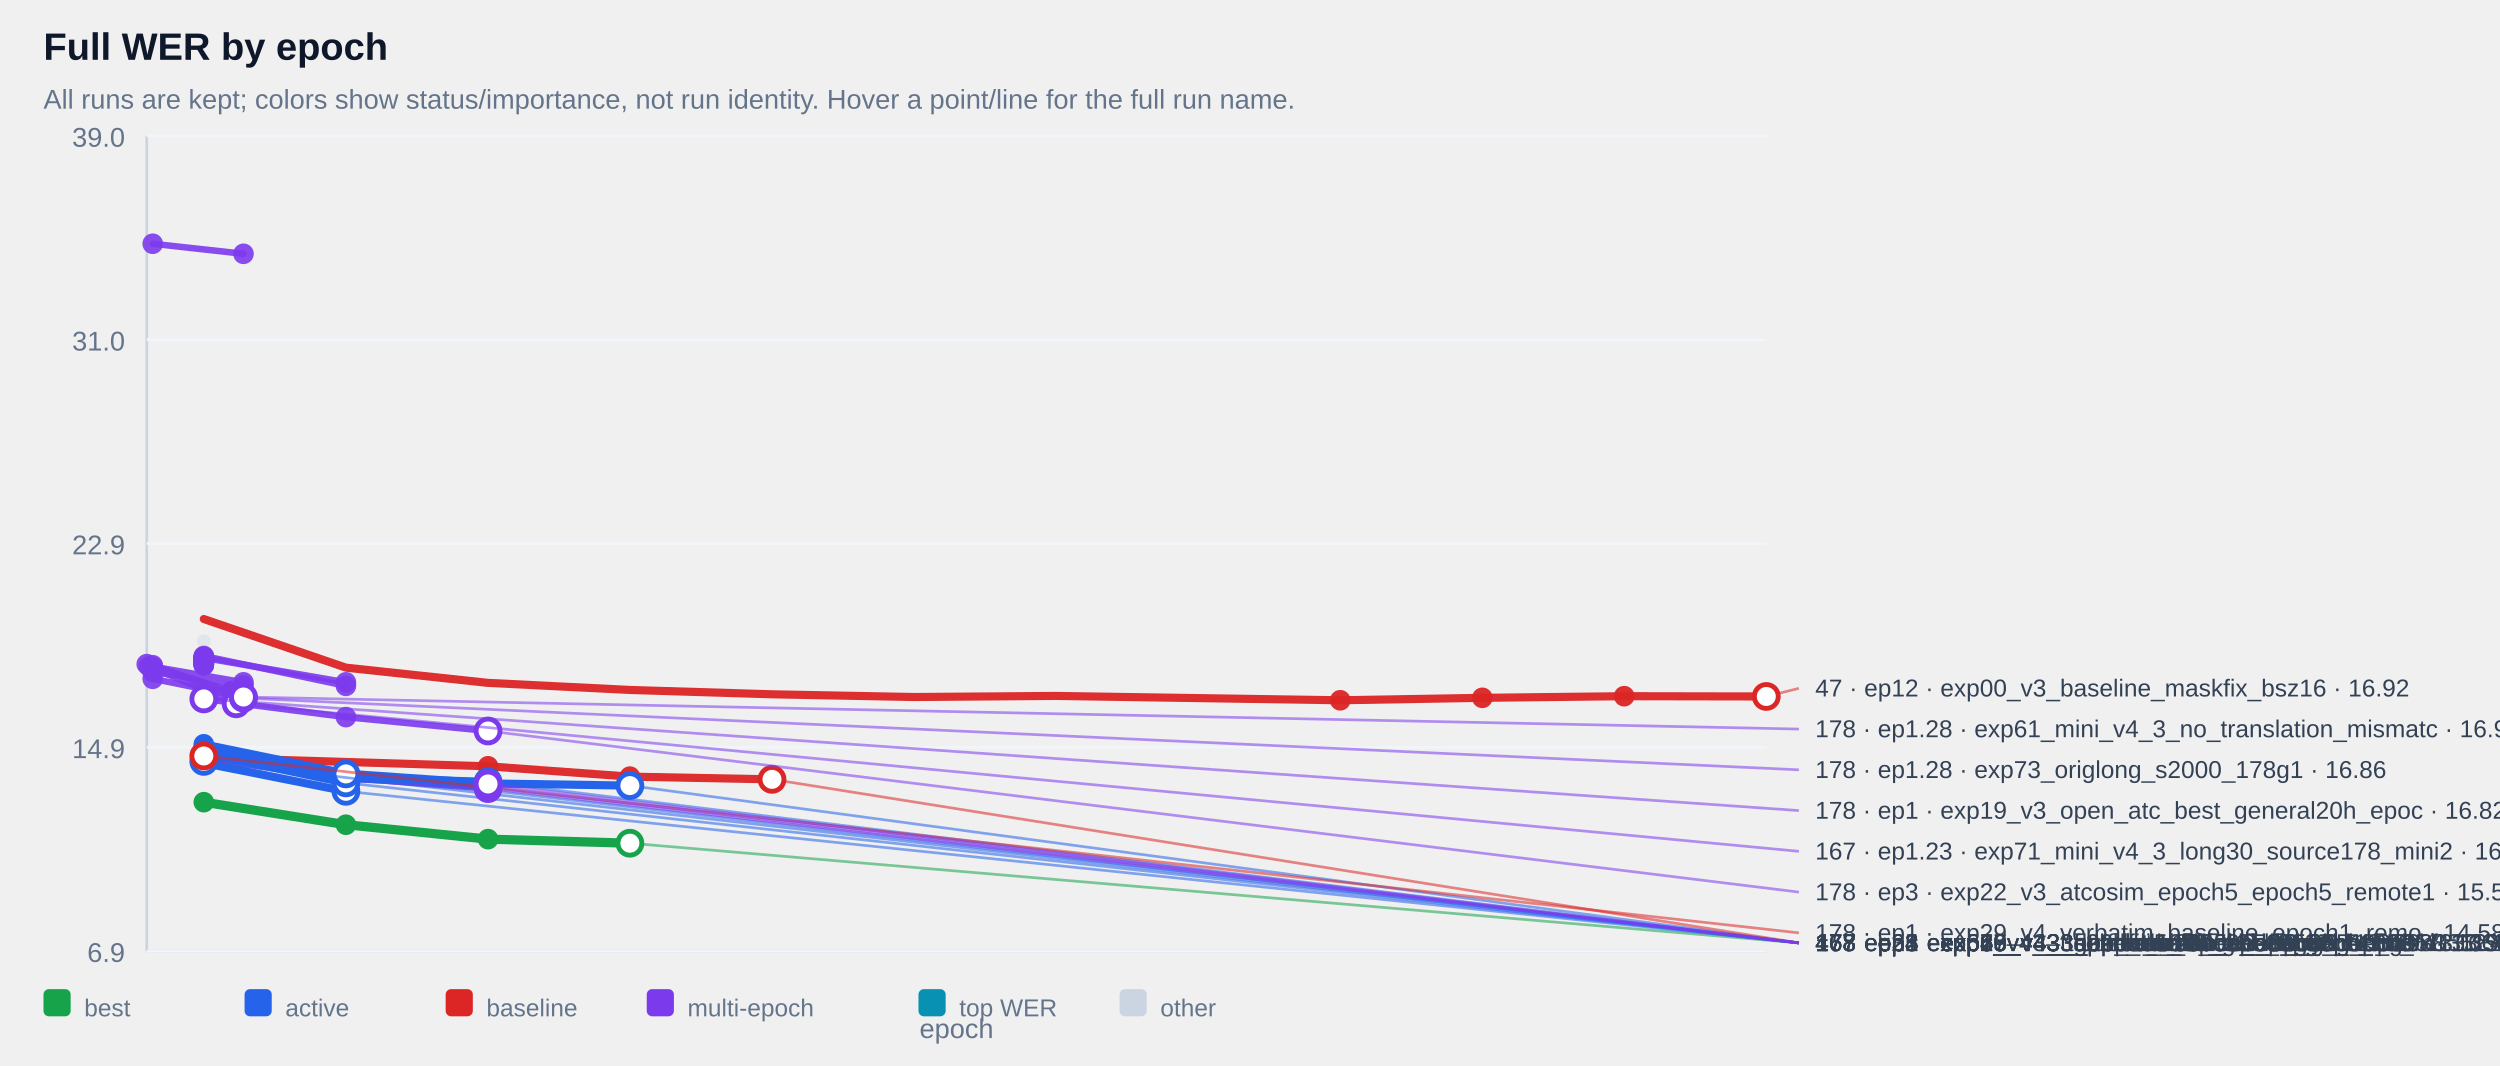
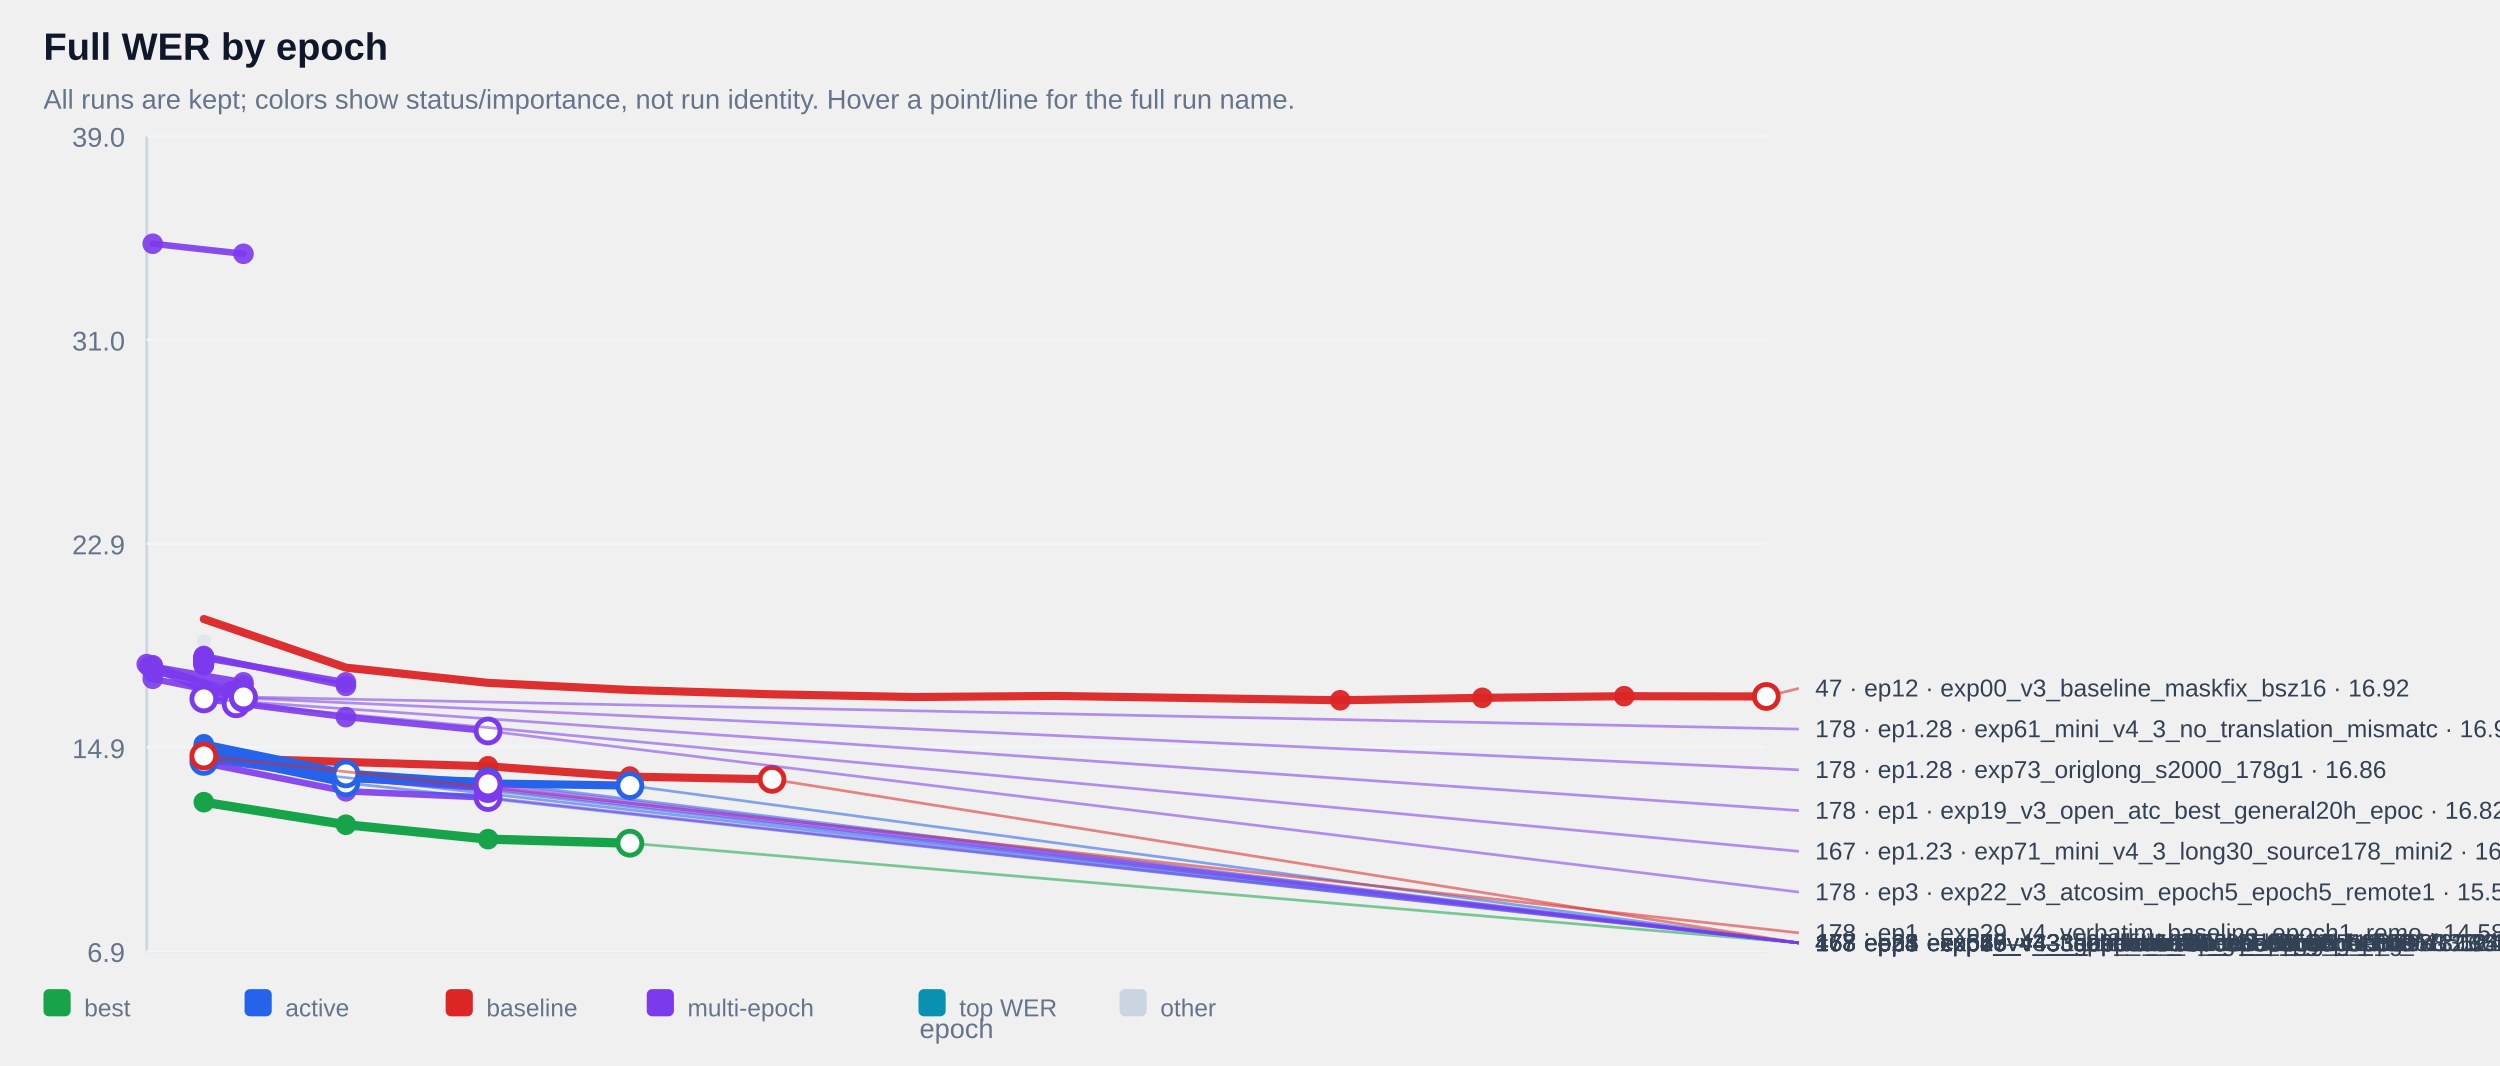
<svg xmlns="http://www.w3.org/2000/svg" width="100%" viewBox="0 0 920 392" style="max-width:920px;background:#ffffff;border:1px solid #e5e7eb;border-radius:10px;">
  <text x="16.0" y="22.0" font-size="14" fill="#0f172a" text-anchor="start" font-family="Arial, sans-serif" font-weight="700">Full WER by epoch</text>
  <text x="16.0" y="40.0" font-size="10" fill="#64748b" text-anchor="start" font-family="Arial, sans-serif" font-weight="400">All runs are kept; colors show status/importance, not run identity. Hover a point/line for the full run name.</text>
  <line x1="54" y1="50" x2="54" y2="350" stroke="#cbd5e1" />
  <line x1="54" y1="350" x2="650" y2="350" stroke="#cbd5e1" />
  <line x1="54" y1="350.0" x2="650" y2="350.0" stroke="#f1f5f9" />
  <text x="46.0" y="354.0" font-size="10" fill="#64748b" text-anchor="end" font-family="Arial, sans-serif" font-weight="400">6.9</text>
  <line x1="54" y1="275.0" x2="650" y2="275.0" stroke="#f1f5f9" />
  <text x="46.0" y="279.0" font-size="10" fill="#64748b" text-anchor="end" font-family="Arial, sans-serif" font-weight="400">14.9</text>
  <line x1="54" y1="200.0" x2="650" y2="200.0" stroke="#f1f5f9" />
  <text x="46.0" y="204.0" font-size="10" fill="#64748b" text-anchor="end" font-family="Arial, sans-serif" font-weight="400">22.9</text>
  <line x1="54" y1="125.0" x2="650" y2="125.0" stroke="#f1f5f9" />
  <text x="46.0" y="129.0" font-size="10" fill="#64748b" text-anchor="end" font-family="Arial, sans-serif" font-weight="400">31.0</text>
  <line x1="54" y1="50.0" x2="650" y2="50.0" stroke="#f1f5f9" />
  <text x="46.0" y="54.0" font-size="10" fill="#64748b" text-anchor="end" font-family="Arial, sans-serif" font-weight="400">39.0</text>
  <g opacity="0.38">
    <circle cx="75.0" cy="236.0" r="2.6" fill="#cbd5e1" />
  </g>
  <g opacity="0.90">
    <polyline points="56.2,89.7 89.6,93.4" fill="none" stroke="#7c3aed" stroke-width="2.4" stroke-linecap="round" stroke-linejoin="round" />
  </g>
  <g opacity="0.90">
    <circle cx="56.2" cy="89.7" r="3.8" fill="#7c3aed" />
  </g>
  <g opacity="0.90">
    <circle cx="89.6" cy="93.4" r="3.8" fill="#7c3aed" />
  </g>
  <g opacity="0.90">
    <polyline points="75.0,241.8 75.0,241.8" fill="none" stroke="#7c3aed" stroke-width="2.4" stroke-linecap="round" stroke-linejoin="round" />
  </g>
  <g opacity="0.90">
    <circle cx="75.0" cy="241.8" r="3.8" fill="#7c3aed" />
  </g>
  <g opacity="0.90">
    <circle cx="75.0" cy="241.8" r="3.8" fill="#7c3aed" />
  </g>
  <g opacity="0.90">
    <polyline points="75.0,241.9 75.0,241.9" fill="none" stroke="#7c3aed" stroke-width="2.4" stroke-linecap="round" stroke-linejoin="round" />
  </g>
  <g opacity="0.90">
    <circle cx="75.0" cy="241.9" r="3.8" fill="#7c3aed" />
  </g>
  <g opacity="0.90">
    <circle cx="75.0" cy="241.9" r="3.8" fill="#7c3aed" />
  </g>
  <g opacity="0.90">
    <polyline points="75.0,242.4 75.0,242.4" fill="none" stroke="#7c3aed" stroke-width="2.4" stroke-linecap="round" stroke-linejoin="round" />
  </g>
  <g opacity="0.90">
    <circle cx="75.0" cy="242.4" r="3.8" fill="#7c3aed" />
  </g>
  <g opacity="0.90">
    <circle cx="75.0" cy="242.4" r="3.8" fill="#7c3aed" />
  </g>
  <g opacity="0.90">
    <polyline points="75.0,242.4 75.0,242.4" fill="none" stroke="#7c3aed" stroke-width="2.4" stroke-linecap="round" stroke-linejoin="round" />
  </g>
  <g opacity="0.90">
    <circle cx="75.0" cy="242.4" r="3.8" fill="#7c3aed" />
  </g>
  <g opacity="0.90">
    <circle cx="75.0" cy="242.4" r="3.8" fill="#7c3aed" />
  </g>
  <g opacity="0.90">
    <polyline points="75.0,242.5 75.0,242.5" fill="none" stroke="#7c3aed" stroke-width="2.4" stroke-linecap="round" stroke-linejoin="round" />
  </g>
  <g opacity="0.90">
    <circle cx="75.0" cy="242.5" r="3.8" fill="#7c3aed" />
  </g>
  <g opacity="0.90">
    <circle cx="75.0" cy="242.5" r="3.8" fill="#7c3aed" />
  </g>
  <g opacity="0.90">
    <polyline points="75.0,242.5 75.0,242.5" fill="none" stroke="#7c3aed" stroke-width="2.4" stroke-linecap="round" stroke-linejoin="round" />
  </g>
  <g opacity="0.90">
    <circle cx="75.0" cy="242.5" r="3.8" fill="#7c3aed" />
  </g>
  <g opacity="0.90">
    <circle cx="75.0" cy="242.5" r="3.8" fill="#7c3aed" />
  </g>
  <g opacity="0.90">
    <polyline points="75.0,242.6 75.0,242.6" fill="none" stroke="#7c3aed" stroke-width="2.4" stroke-linecap="round" stroke-linejoin="round" />
  </g>
  <g opacity="0.90">
    <circle cx="75.0" cy="242.6" r="3.8" fill="#7c3aed" />
  </g>
  <g opacity="0.90">
    <circle cx="75.0" cy="242.6" r="3.8" fill="#7c3aed" />
  </g>
  <g opacity="0.90">
    <polyline points="75.0,242.7 75.0,242.7" fill="none" stroke="#7c3aed" stroke-width="2.4" stroke-linecap="round" stroke-linejoin="round" />
  </g>
  <g opacity="0.90">
    <circle cx="75.0" cy="242.7" r="3.8" fill="#7c3aed" />
  </g>
  <g opacity="0.90">
    <circle cx="75.0" cy="242.7" r="3.8" fill="#7c3aed" />
  </g>
  <g opacity="0.90">
    <polyline points="75.0,242.9 75.0,242.9" fill="none" stroke="#7c3aed" stroke-width="2.4" stroke-linecap="round" stroke-linejoin="round" />
  </g>
  <g opacity="0.90">
    <circle cx="75.0" cy="242.9" r="3.8" fill="#7c3aed" />
  </g>
  <g opacity="0.90">
    <circle cx="75.0" cy="242.9" r="3.8" fill="#7c3aed" />
  </g>
  <g opacity="0.90">
    <polyline points="75.0,243.1 75.0,243.1" fill="none" stroke="#7c3aed" stroke-width="2.4" stroke-linecap="round" stroke-linejoin="round" />
  </g>
  <g opacity="0.90">
    <circle cx="75.0" cy="243.1" r="3.8" fill="#7c3aed" />
  </g>
  <g opacity="0.90">
    <circle cx="75.0" cy="243.1" r="3.8" fill="#7c3aed" />
  </g>
  <g opacity="0.90">
    <polyline points="75.0,243.1 75.0,243.1" fill="none" stroke="#7c3aed" stroke-width="2.4" stroke-linecap="round" stroke-linejoin="round" />
  </g>
  <g opacity="0.90">
    <circle cx="75.0" cy="243.1" r="3.8" fill="#7c3aed" />
  </g>
  <g opacity="0.90">
    <circle cx="75.0" cy="243.1" r="3.8" fill="#7c3aed" />
  </g>
  <g opacity="0.90">
    <polyline points="75.0,243.2 75.0,243.2" fill="none" stroke="#7c3aed" stroke-width="2.4" stroke-linecap="round" stroke-linejoin="round" />
  </g>
  <g opacity="0.90">
    <circle cx="75.0" cy="243.2" r="3.8" fill="#7c3aed" />
  </g>
  <g opacity="0.90">
    <circle cx="75.0" cy="243.2" r="3.8" fill="#7c3aed" />
  </g>
  <g opacity="0.90">
    <polyline points="75.0,243.4 75.0,243.4" fill="none" stroke="#7c3aed" stroke-width="2.4" stroke-linecap="round" stroke-linejoin="round" />
  </g>
  <g opacity="0.90">
    <circle cx="75.0" cy="243.4" r="3.8" fill="#7c3aed" />
  </g>
  <g opacity="0.90">
    <circle cx="75.0" cy="243.4" r="3.8" fill="#7c3aed" />
  </g>
  <g opacity="0.90">
    <polyline points="75.0,243.5 75.0,243.5" fill="none" stroke="#7c3aed" stroke-width="2.4" stroke-linecap="round" stroke-linejoin="round" />
  </g>
  <g opacity="0.90">
    <circle cx="75.0" cy="243.5" r="3.8" fill="#7c3aed" />
  </g>
  <g opacity="0.90">
    <circle cx="75.0" cy="243.5" r="3.8" fill="#7c3aed" />
  </g>
  <g opacity="0.90">
    <polyline points="75.0,243.6 75.0,243.6" fill="none" stroke="#7c3aed" stroke-width="2.4" stroke-linecap="round" stroke-linejoin="round" />
  </g>
  <g opacity="0.90">
    <circle cx="75.0" cy="243.6" r="3.8" fill="#7c3aed" />
  </g>
  <g opacity="0.90">
    <circle cx="75.0" cy="243.6" r="3.8" fill="#7c3aed" />
  </g>
  <g opacity="0.90">
    <polyline points="75.0,243.8 75.0,243.8" fill="none" stroke="#7c3aed" stroke-width="2.4" stroke-linecap="round" stroke-linejoin="round" />
  </g>
  <g opacity="0.90">
    <circle cx="75.0" cy="243.8" r="3.8" fill="#7c3aed" />
  </g>
  <g opacity="0.90">
    <circle cx="75.0" cy="243.8" r="3.8" fill="#7c3aed" />
  </g>
  <g opacity="0.90">
    <polyline points="75.0,243.8 75.0,243.8" fill="none" stroke="#7c3aed" stroke-width="2.4" stroke-linecap="round" stroke-linejoin="round" />
  </g>
  <g opacity="0.90">
    <circle cx="75.0" cy="243.8" r="3.8" fill="#7c3aed" />
  </g>
  <g opacity="0.90">
    <circle cx="75.0" cy="243.8" r="3.8" fill="#7c3aed" />
  </g>
  <g opacity="0.90">
    <polyline points="75.0,244.3 75.0,244.3" fill="none" stroke="#7c3aed" stroke-width="2.4" stroke-linecap="round" stroke-linejoin="round" />
  </g>
  <g opacity="0.90">
    <circle cx="75.0" cy="244.3" r="3.8" fill="#7c3aed" />
  </g>
  <g opacity="0.90">
    <circle cx="75.0" cy="244.3" r="3.8" fill="#7c3aed" />
  </g>
  <g opacity="0.90">
    <polyline points="75.0,244.3 75.0,244.3" fill="none" stroke="#7c3aed" stroke-width="2.4" stroke-linecap="round" stroke-linejoin="round" />
  </g>
  <g opacity="0.90">
    <circle cx="75.0" cy="244.3" r="3.8" fill="#7c3aed" />
  </g>
  <g opacity="0.90">
    <circle cx="75.0" cy="244.3" r="3.8" fill="#7c3aed" />
  </g>
  <g opacity="0.90">
    <polyline points="75.0,244.8 75.0,244.8" fill="none" stroke="#7c3aed" stroke-width="2.4" stroke-linecap="round" stroke-linejoin="round" />
  </g>
  <g opacity="0.90">
    <circle cx="75.0" cy="244.8" r="3.8" fill="#7c3aed" />
  </g>
  <g opacity="0.90">
    <circle cx="75.0" cy="244.8" r="3.8" fill="#7c3aed" />
  </g>
  <g opacity="0.90">
    <polyline points="75.0,242.1 127.3,251.1" fill="none" stroke="#7c3aed" stroke-width="2.4" stroke-linecap="round" stroke-linejoin="round" />
  </g>
  <g opacity="0.90">
    <circle cx="75.0" cy="242.1" r="3.8" fill="#7c3aed" />
  </g>
  <g opacity="0.90">
    <circle cx="127.3" cy="251.1" r="3.8" fill="#7c3aed" />
  </g>
  <g opacity="0.90">
    <polyline points="56.2,245.3 89.6,251.1 56.2,247.3 89.6,252.3" fill="none" stroke="#7c3aed" stroke-width="2.4" stroke-linecap="round" stroke-linejoin="round" />
  </g>
  <g opacity="0.90">
    <circle cx="56.2" cy="245.3" r="3.8" fill="#7c3aed" />
  </g>
  <g opacity="0.90">
    <circle cx="89.6" cy="251.1" r="3.8" fill="#7c3aed" />
  </g>
  <g opacity="0.90">
    <circle cx="56.2" cy="247.3" r="3.8" fill="#7c3aed" />
  </g>
  <g opacity="0.90">
    <circle cx="89.6" cy="252.3" r="3.8" fill="#7c3aed" />
  </g>
  <g opacity="0.90">
    <polyline points="75.0,241.4 127.3,252.4" fill="none" stroke="#7c3aed" stroke-width="2.4" stroke-linecap="round" stroke-linejoin="round" />
  </g>
  <g opacity="0.90">
    <circle cx="75.0" cy="241.4" r="3.8" fill="#7c3aed" />
  </g>
  <g opacity="0.90">
    <circle cx="127.3" cy="252.4" r="3.8" fill="#7c3aed" />
  </g>
  <g opacity="0.90">
    <polyline points="54.0,244.4 85.2,254.4 85.2,254.4" fill="none" stroke="#7c3aed" stroke-width="2.4" stroke-linecap="round" stroke-linejoin="round" />
  </g>
  <g opacity="0.90">
    <circle cx="54.0" cy="244.4" r="3.8" fill="#7c3aed" />
  </g>
  <g opacity="0.90">
    <circle cx="85.2" cy="254.4" r="3.8" fill="#7c3aed" />
  </g>
  <g opacity="0.90">
    <circle cx="85.2" cy="254.4" r="3.8" fill="#7c3aed" />
  </g>
  <g opacity="0.90">
    <polyline points="75.0,256.2 75.0,256.2" fill="none" stroke="#7c3aed" stroke-width="2.4" stroke-linecap="round" stroke-linejoin="round" />
  </g>
  <g opacity="0.90">
    <circle cx="75.0" cy="256.2" r="3.8" fill="#7c3aed" />
  </g>
  <g opacity="0.90">
    <circle cx="75.0" cy="256.2" r="3.8" fill="#7c3aed" />
  </g>
  <g opacity="0.90">
    <polyline points="56.2,249.8 89.6,256.5" fill="none" stroke="#7c3aed" stroke-width="2.4" stroke-linecap="round" stroke-linejoin="round" />
  </g>
  <g opacity="0.90">
    <circle cx="56.2" cy="249.8" r="3.8" fill="#7c3aed" />
  </g>
  <g opacity="0.90">
    <circle cx="89.6" cy="256.5" r="3.8" fill="#7c3aed" />
  </g>
  <g opacity="0.90">
    <polyline points="56.2,244.8 89.6,256.9" fill="none" stroke="#7c3aed" stroke-width="2.4" stroke-linecap="round" stroke-linejoin="round" />
  </g>
  <g opacity="0.90">
    <circle cx="56.2" cy="244.8" r="3.8" fill="#7c3aed" />
  </g>
  <g opacity="0.90">
    <circle cx="89.6" cy="256.9" r="3.8" fill="#7c3aed" />
  </g>
  <g opacity="0.90">
    <polyline points="75.0,257.2 75.0,257.2" fill="none" stroke="#7c3aed" stroke-width="2.4" stroke-linecap="round" stroke-linejoin="round" />
  </g>
  <g opacity="0.90">
    <circle cx="75.0" cy="257.2" r="3.8" fill="#7c3aed" />
  </g>
  <g opacity="0.90">
    <circle cx="75.0" cy="257.2" r="3.8" fill="#7c3aed" />
  </g>
  <g opacity="0.90">
    <polyline points="54.8,245.2 86.9,259.0 86.9,259.0" fill="none" stroke="#7c3aed" stroke-width="2.4" stroke-linecap="round" stroke-linejoin="round" />
  </g>
  <g opacity="0.90">
    <circle cx="54.8" cy="245.2" r="3.8" fill="#7c3aed" />
  </g>
  <g opacity="0.90">
    <circle cx="86.9" cy="259.0" r="3.8" fill="#7c3aed" />
  </g>
  <g opacity="0.90">
    <circle cx="86.9" cy="259.0" r="3.8" fill="#7c3aed" />
  </g>
  <g opacity="0.90">
    <polyline points="75.0,257.2 127.3,263.9 179.6,269.0" fill="none" stroke="#7c3aed" stroke-width="2.4" stroke-linecap="round" stroke-linejoin="round" />
  </g>
  <g opacity="0.90">
    <circle cx="75.0" cy="257.2" r="3.8" fill="#7c3aed" />
  </g>
  <g opacity="0.90">
    <circle cx="127.3" cy="263.9" r="3.8" fill="#7c3aed" />
  </g>
  <g opacity="0.90">
    <circle cx="179.6" cy="269.0" r="3.8" fill="#7c3aed" />
  </g>
  <g opacity="0.90">
    <polyline points="75.0,277.1 127.3,285.5 179.6,288.5 179.6,288.5" fill="none" stroke="#7c3aed" stroke-width="2.4" stroke-linecap="round" stroke-linejoin="round" />
  </g>
  <g opacity="0.90">
    <circle cx="75.0" cy="277.1" r="3.8" fill="#7c3aed" />
  </g>
  <g opacity="0.90">
    <circle cx="127.3" cy="285.5" r="3.8" fill="#7c3aed" />
  </g>
  <g opacity="0.90">
    <circle cx="179.6" cy="288.5" r="3.8" fill="#7c3aed" />
  </g>
  <g opacity="0.90">
    <circle cx="179.6" cy="288.5" r="3.8" fill="#7c3aed" />
  </g>
  <g opacity="0.90">
    <polyline points="75.0,279.2 127.3,286.5 179.6,289.4 179.6,289.4" fill="none" stroke="#7c3aed" stroke-width="2.4" stroke-linecap="round" stroke-linejoin="round" />
  </g>
  <g opacity="0.90">
    <circle cx="75.0" cy="279.2" r="3.8" fill="#7c3aed" />
  </g>
  <g opacity="0.90">
    <circle cx="127.3" cy="286.5" r="3.8" fill="#7c3aed" />
  </g>
  <g opacity="0.90">
    <circle cx="179.6" cy="289.4" r="3.8" fill="#7c3aed" />
  </g>
  <g opacity="0.90">
    <circle cx="179.6" cy="289.4" r="3.8" fill="#7c3aed" />
  </g>
  <g opacity="0.90">
    <polyline points="75.0,278.3 127.3,286.2 179.6,290.2 179.6,290.2" fill="none" stroke="#7c3aed" stroke-width="2.4" stroke-linecap="round" stroke-linejoin="round" />
  </g>
  <g opacity="0.90">
    <circle cx="75.0" cy="278.3" r="3.8" fill="#7c3aed" />
  </g>
  <g opacity="0.90">
    <circle cx="127.3" cy="286.2" r="3.8" fill="#7c3aed" />
  </g>
  <g opacity="0.90">
    <circle cx="179.6" cy="290.2" r="3.8" fill="#7c3aed" />
  </g>
  <g opacity="0.90">
    <circle cx="179.6" cy="290.2" r="3.8" fill="#7c3aed" />
  </g>
+   <g opacity="0.90">
+     <polyline points="75.0,280.8 127.3,291.2 179.6,293.5 179.6,293.5" fill="none" stroke="#7c3aed" stroke-width="2.4" stroke-linecap="round" stroke-linejoin="round" />
+   </g>
+   <g opacity="0.90">
+     <circle cx="75.0" cy="280.8" r="3.8" fill="#7c3aed" />
+   </g>
+   <g opacity="0.90">
+     <circle cx="127.3" cy="291.2" r="3.8" fill="#7c3aed" />
+   </g>
+   <g opacity="0.90">
+     <circle cx="179.6" cy="293.5" r="3.8" fill="#7c3aed" />
+   </g>
+   <g opacity="0.90">
+     <circle cx="179.6" cy="293.5" r="3.8" fill="#7c3aed" />
+   </g>
  <g opacity="0.95">
    <polyline points="75.0,227.8 127.3,245.7 179.6,251.3 231.8,253.9 284.1,255.5 336.4,256.5 388.6,256.1 440.9,256.9 493.2,257.7 545.5,256.8 597.7,256.2 650.0,256.3" fill="none" stroke="#dc2626" stroke-width="3.0" stroke-linecap="round" stroke-linejoin="round" />
  </g>
  <g opacity="0.95">
    <circle cx="493.2" cy="257.7" r="3.8" fill="#dc2626" />
  </g>
  <g opacity="0.95">
    <circle cx="545.5" cy="256.8" r="3.8" fill="#dc2626" />
  </g>
  <g opacity="0.95">
    <circle cx="597.7" cy="256.2" r="3.8" fill="#dc2626" />
  </g>
  <g opacity="0.95">
    <circle cx="650.0" cy="256.3" r="3.8" fill="#dc2626" />
  </g>
  <g opacity="0.95">
    <polyline points="75.0,278.2 75.0,278.2" fill="none" stroke="#dc2626" stroke-width="3.0" stroke-linecap="round" stroke-linejoin="round" />
  </g>
  <g opacity="0.95">
    <circle cx="75.0" cy="278.2" r="3.8" fill="#dc2626" />
  </g>
  <g opacity="0.95">
    <circle cx="75.0" cy="278.2" r="3.8" fill="#dc2626" />
  </g>
  <g opacity="0.95">
    <polyline points="75.0,278.8 75.0,278.8 179.6,282.0 231.8,285.8 284.1,286.8 284.1,286.8" fill="none" stroke="#dc2626" stroke-width="3.0" stroke-linecap="round" stroke-linejoin="round" />
  </g>
  <g opacity="0.95">
    <circle cx="179.6" cy="282.0" r="3.8" fill="#dc2626" />
  </g>
  <g opacity="0.95">
    <circle cx="231.8" cy="285.8" r="3.8" fill="#dc2626" />
  </g>
  <g opacity="0.95">
    <circle cx="284.1" cy="286.8" r="3.8" fill="#dc2626" />
  </g>
  <g opacity="0.95">
    <circle cx="284.1" cy="286.8" r="3.8" fill="#dc2626" />
  </g>
  <g opacity="1.00">
    <circle cx="75.0" cy="280.2" r="3.8" fill="#2563eb" />
  </g>
  <g opacity="1.00">
    <polyline points="75.0,275.0 127.3,284.8" fill="none" stroke="#2563eb" stroke-width="3.0" stroke-linecap="round" stroke-linejoin="round" />
  </g>
  <g opacity="1.00">
    <circle cx="75.0" cy="275.0" r="3.8" fill="#2563eb" />
  </g>
  <g opacity="1.00">
    <circle cx="127.3" cy="284.8" r="3.8" fill="#2563eb" />
  </g>
  <g opacity="1.00">
    <polyline points="75.0,277.4 127.3,286.3 179.6,287.7" fill="none" stroke="#2563eb" stroke-width="3.0" stroke-linecap="round" stroke-linejoin="round" />
  </g>
  <g opacity="1.00">
    <circle cx="75.0" cy="277.4" r="3.8" fill="#2563eb" />
  </g>
  <g opacity="1.00">
    <circle cx="127.3" cy="286.3" r="3.8" fill="#2563eb" />
  </g>
  <g opacity="1.00">
    <circle cx="179.6" cy="287.7" r="3.8" fill="#2563eb" />
  </g>
  <g opacity="1.00">
    <polyline points="75.0,277.2 127.3,288.1" fill="none" stroke="#2563eb" stroke-width="3.0" stroke-linecap="round" stroke-linejoin="round" />
  </g>
  <g opacity="1.00">
    <circle cx="75.0" cy="277.2" r="3.8" fill="#2563eb" />
  </g>
  <g opacity="1.00">
    <circle cx="127.3" cy="288.1" r="3.8" fill="#2563eb" />
  </g>
  <g opacity="1.00">
    <polyline points="75.0,273.9 127.3,284.7 179.6,288.3 231.8,289.1" fill="none" stroke="#2563eb" stroke-width="3.0" stroke-linecap="round" stroke-linejoin="round" />
  </g>
  <g opacity="1.00">
    <circle cx="75.0" cy="273.9" r="3.8" fill="#2563eb" />
  </g>
  <g opacity="1.00">
    <circle cx="127.3" cy="284.7" r="3.8" fill="#2563eb" />
  </g>
  <g opacity="1.00">
    <circle cx="179.6" cy="288.3" r="3.8" fill="#2563eb" />
  </g>
  <g opacity="1.00">
    <circle cx="231.8" cy="289.1" r="3.8" fill="#2563eb" />
-   </g>
-   <g opacity="1.00">
-     <polyline points="75.0,280.8 127.3,291.2" fill="none" stroke="#2563eb" stroke-width="3.0" stroke-linecap="round" stroke-linejoin="round" />
-   </g>
-   <g opacity="1.00">
-     <circle cx="75.0" cy="280.8" r="3.8" fill="#2563eb" />
-   </g>
-   <g opacity="1.00">
-     <circle cx="127.3" cy="291.2" r="3.8" fill="#2563eb" />
  </g>
  <g opacity="1.00">
    <polyline points="75.0,295.2 127.3,303.5 179.6,308.8 231.8,310.3" fill="none" stroke="#16a34a" stroke-width="3.4" stroke-linecap="round" stroke-linejoin="round" />
  </g>
  <g opacity="1.00">
    <circle cx="75.0" cy="295.2" r="3.8" fill="#16a34a" />
  </g>
  <g opacity="1.00">
    <circle cx="127.3" cy="303.5" r="3.8" fill="#16a34a" />
  </g>
  <g opacity="1.00">
    <circle cx="179.6" cy="308.8" r="3.8" fill="#16a34a" />
  </g>
  <g opacity="1.00">
    <circle cx="231.8" cy="310.3" r="3.8" fill="#16a34a" />
  </g>
  <line x1="231.8" y1="310.3" x2="662.0" y2="347.0" stroke="#16a34a" stroke-width="1" opacity="0.55" />
  <circle cx="231.8" cy="310.3" r="4.4" fill="#ffffff" stroke="#16a34a" stroke-width="1.8" />
  <text x="668.0" y="350.0" font-size="9" fill="#334155" text-anchor="start" font-family="Arial, sans-serif" font-weight="400">178 · ep4 · exp50_v4_3_atcosim_epoch5_epoch5_maskf · 11.14</text>
-   <line x1="127.3" y1="291.2" x2="662.0" y2="347.0" stroke="#2563eb" stroke-width="1" opacity="0.55" />
-   <circle cx="127.3" cy="291.2" r="4.4" fill="#ffffff" stroke="#2563eb" stroke-width="1.8" />
-   <text x="668.0" y="350.0" font-size="9" fill="#334155" text-anchor="start" font-family="Arial, sans-serif" font-weight="400">178 · ep2 · exp70_v43_combo_tts10_vad30_e3_b8_g0 · 13.19</text>
  <line x1="231.8" y1="289.1" x2="662.0" y2="347.0" stroke="#2563eb" stroke-width="1" opacity="0.55" />
  <circle cx="231.8" cy="289.1" r="4.4" fill="#ffffff" stroke="#2563eb" stroke-width="1.8" />
  <text x="668.0" y="350.0" font-size="9" fill="#334155" text-anchor="start" font-family="Arial, sans-serif" font-weight="400">178 · ep4 · exp63_v4_3_ttsclone10h_epoch5_epoch5_m · 13.41</text>
  <line x1="127.3" y1="288.1" x2="662.0" y2="347.0" stroke="#2563eb" stroke-width="1" opacity="0.55" />
  <circle cx="127.3" cy="288.1" r="4.4" fill="#ffffff" stroke="#2563eb" stroke-width="1.8" />
  <text x="668.0" y="350.0" font-size="9" fill="#334155" text-anchor="start" font-family="Arial, sans-serif" font-weight="400">47 · ep2 · exp52_v4_3_fullmix_balanced_epoch5_epo · 13.52</text>
  <line x1="179.6" y1="287.7" x2="662.0" y2="347.0" stroke="#2563eb" stroke-width="1" opacity="0.55" />
  <circle cx="179.6" cy="287.7" r="4.4" fill="#ffffff" stroke="#2563eb" stroke-width="1.8" />
  <text x="668.0" y="350.0" font-size="9" fill="#334155" text-anchor="start" font-family="Arial, sans-serif" font-weight="400">47 · ep3 · exp51_v4_3_appdenoise45h_epoch5_epoch5 · 13.56</text>
  <line x1="127.3" y1="284.8" x2="662.0" y2="347.0" stroke="#2563eb" stroke-width="1" opacity="0.55" />
  <circle cx="127.3" cy="284.8" r="4.4" fill="#ffffff" stroke="#2563eb" stroke-width="1.8" />
  <text x="668.0" y="350.0" font-size="9" fill="#334155" text-anchor="start" font-family="Arial, sans-serif" font-weight="400">47 · ep2 · exp64_v43_tts22h_e5_b8_g1 · 13.87</text>
  <line x1="75.0" y1="280.2" x2="662.0" y2="347.0" stroke="#2563eb" stroke-width="1" opacity="0.55" />
  <circle cx="75.0" cy="280.2" r="4.4" fill="#ffffff" stroke="#2563eb" stroke-width="1.8" />
  <text x="668.0" y="350.0" font-size="9" fill="#334155" text-anchor="start" font-family="Arial, sans-serif" font-weight="400">167 · ep1 · exp69_v43_openatc_all_e3_b8_g3 · 14.37</text>
  <line x1="284.1" y1="286.8" x2="662.0" y2="347.0" stroke="#dc2626" stroke-width="1" opacity="0.55" />
  <circle cx="284.1" cy="286.8" r="4.4" fill="#ffffff" stroke="#dc2626" stroke-width="1.8" />
  <text x="668.0" y="350.0" font-size="9" fill="#334155" text-anchor="start" font-family="Arial, sans-serif" font-weight="400">167 · ep5 · exp29_v4_3_no_translation_mismatch_bas · 13.66</text>
  <line x1="75.0" y1="278.2" x2="662.0" y2="343.3" stroke="#dc2626" stroke-width="1" opacity="0.55" />
  <circle cx="75.0" cy="278.2" r="4.4" fill="#ffffff" stroke="#dc2626" stroke-width="1.8" />
  <text x="668.0" y="346.3" font-size="9" fill="#334155" text-anchor="start" font-family="Arial, sans-serif" font-weight="400">178 · ep1 · exp29_v4_verbatim_baseline_epoch1_remo · 14.58</text>
  <line x1="650.0" y1="256.3" x2="662.0" y2="253.3" stroke="#dc2626" stroke-width="1" opacity="0.55" />
  <circle cx="650.0" cy="256.3" r="4.4" fill="#ffffff" stroke="#dc2626" stroke-width="1.8" />
  <text x="668.0" y="256.3" font-size="9" fill="#334155" text-anchor="start" font-family="Arial, sans-serif" font-weight="400">47 · ep12 · exp00_v3_baseline_maskfix_bsz16 · 16.92</text>
+   <line x1="179.6" y1="293.5" x2="662.0" y2="347.0" stroke="#7c3aed" stroke-width="1" opacity="0.55" />
+   <circle cx="179.6" cy="293.5" r="4.4" fill="#ffffff" stroke="#7c3aed" stroke-width="1.8" />
+   <text x="668.0" y="350.0" font-size="9" fill="#334155" text-anchor="start" font-family="Arial, sans-serif" font-weight="400">178 · ep3 · exp70_v43_combo_tts10_vad30_e3_b8_g0 · 12.94</text>
  <line x1="179.6" y1="290.2" x2="662.0" y2="347.0" stroke="#7c3aed" stroke-width="1" opacity="0.55" />
  <circle cx="179.6" cy="290.2" r="4.4" fill="#ffffff" stroke="#7c3aed" stroke-width="1.8" />
  <text x="668.0" y="350.0" font-size="9" fill="#334155" text-anchor="start" font-family="Arial, sans-serif" font-weight="400">167 · ep3 · exp67_v43_deepfilter60h_e3_b8_g2 · 13.29</text>
  <line x1="179.6" y1="289.4" x2="662.0" y2="347.0" stroke="#7c3aed" stroke-width="1" opacity="0.55" />
  <circle cx="179.6" cy="289.4" r="4.4" fill="#ffffff" stroke="#7c3aed" stroke-width="1.8" />
  <text x="668.0" y="350.0" font-size="9" fill="#334155" text-anchor="start" font-family="Arial, sans-serif" font-weight="400">167 · ep3 · exp66_v43_appdenoise90h_e3_b8_g1 · 13.38</text>
  <line x1="179.6" y1="288.5" x2="662.0" y2="347.0" stroke="#7c3aed" stroke-width="1" opacity="0.55" />
  <circle cx="179.6" cy="288.5" r="4.4" fill="#ffffff" stroke="#7c3aed" stroke-width="1.8" />
  <text x="668.0" y="350.0" font-size="9" fill="#334155" text-anchor="start" font-family="Arial, sans-serif" font-weight="400">178 · ep3 · exp65_v43_general100h_e3_b8_g1 · 13.48</text>
  <line x1="179.6" y1="269.0" x2="662.0" y2="328.3" stroke="#7c3aed" stroke-width="1" opacity="0.55" />
  <circle cx="179.6" cy="269.0" r="4.4" fill="#ffffff" stroke="#7c3aed" stroke-width="1.8" />
  <text x="668.0" y="331.3" font-size="9" fill="#334155" text-anchor="start" font-family="Arial, sans-serif" font-weight="400">178 · ep3 · exp22_v3_atcosim_epoch5_epoch5_remote1 · 15.57</text>
  <line x1="86.9" y1="259.0" x2="662.0" y2="313.3" stroke="#7c3aed" stroke-width="1" opacity="0.55" />
  <circle cx="86.9" cy="259.0" r="4.4" fill="#ffffff" stroke="#7c3aed" stroke-width="1.8" />
  <text x="668.0" y="316.3" font-size="9" fill="#334155" text-anchor="start" font-family="Arial, sans-serif" font-weight="400">167 · ep1.23 · exp71_mini_v4_3_long30_source178_mini2 · 16.63</text>
  <line x1="75.0" y1="257.2" x2="662.0" y2="298.3" stroke="#7c3aed" stroke-width="1" opacity="0.55" />
  <circle cx="75.0" cy="257.2" r="4.4" fill="#ffffff" stroke="#7c3aed" stroke-width="1.8" />
  <text x="668.0" y="301.3" font-size="9" fill="#334155" text-anchor="start" font-family="Arial, sans-serif" font-weight="400">178 · ep1 · exp19_v3_open_atc_best_general20h_epoc · 16.82</text>
  <line x1="89.6" y1="256.9" x2="662.0" y2="283.3" stroke="#7c3aed" stroke-width="1" opacity="0.55" />
  <circle cx="89.6" cy="256.9" r="4.4" fill="#ffffff" stroke="#7c3aed" stroke-width="1.8" />
  <text x="668.0" y="286.3" font-size="9" fill="#334155" text-anchor="start" font-family="Arial, sans-serif" font-weight="400">178 · ep1.28 · exp73_origlong_s2000_178g1 · 16.86</text>
  <line x1="89.6" y1="256.5" x2="662.0" y2="268.3" stroke="#7c3aed" stroke-width="1" opacity="0.55" />
  <circle cx="89.6" cy="256.5" r="4.4" fill="#ffffff" stroke="#7c3aed" stroke-width="1.8" />
  <text x="668.0" y="271.3" font-size="9" fill="#334155" text-anchor="start" font-family="Arial, sans-serif" font-weight="400">178 · ep1.28 · exp61_mini_v4_3_no_translation_mismatc · 16.90</text>
  <rect x="16" y="364" width="10" height="10" rx="2" fill="#16a34a" />
  <text x="31.0" y="374.0" font-size="9" fill="#64748b" text-anchor="start" font-family="Arial, sans-serif" font-weight="400">best</text>
  <rect x="90" y="364" width="10" height="10" rx="2" fill="#2563eb" />
  <text x="105.0" y="374.0" font-size="9" fill="#64748b" text-anchor="start" font-family="Arial, sans-serif" font-weight="400">active</text>
  <rect x="164" y="364" width="10" height="10" rx="2" fill="#dc2626" />
  <text x="179.0" y="374.0" font-size="9" fill="#64748b" text-anchor="start" font-family="Arial, sans-serif" font-weight="400">baseline</text>
  <rect x="238" y="364" width="10" height="10" rx="2" fill="#7c3aed" />
  <text x="253.0" y="374.0" font-size="9" fill="#64748b" text-anchor="start" font-family="Arial, sans-serif" font-weight="400">multi-epoch</text>
  <rect x="338" y="364" width="10" height="10" rx="2" fill="#0891b2" />
  <text x="353.0" y="374.0" font-size="9" fill="#64748b" text-anchor="start" font-family="Arial, sans-serif" font-weight="400">top WER</text>
  <rect x="412" y="364" width="10" height="10" rx="2" fill="#cbd5e1" />
  <text x="427.0" y="374.0" font-size="9" fill="#64748b" text-anchor="start" font-family="Arial, sans-serif" font-weight="400">other</text>
  <text x="352.0" y="382.0" font-size="10" fill="#64748b" text-anchor="middle" font-family="Arial, sans-serif" font-weight="400">epoch</text>
</svg>
